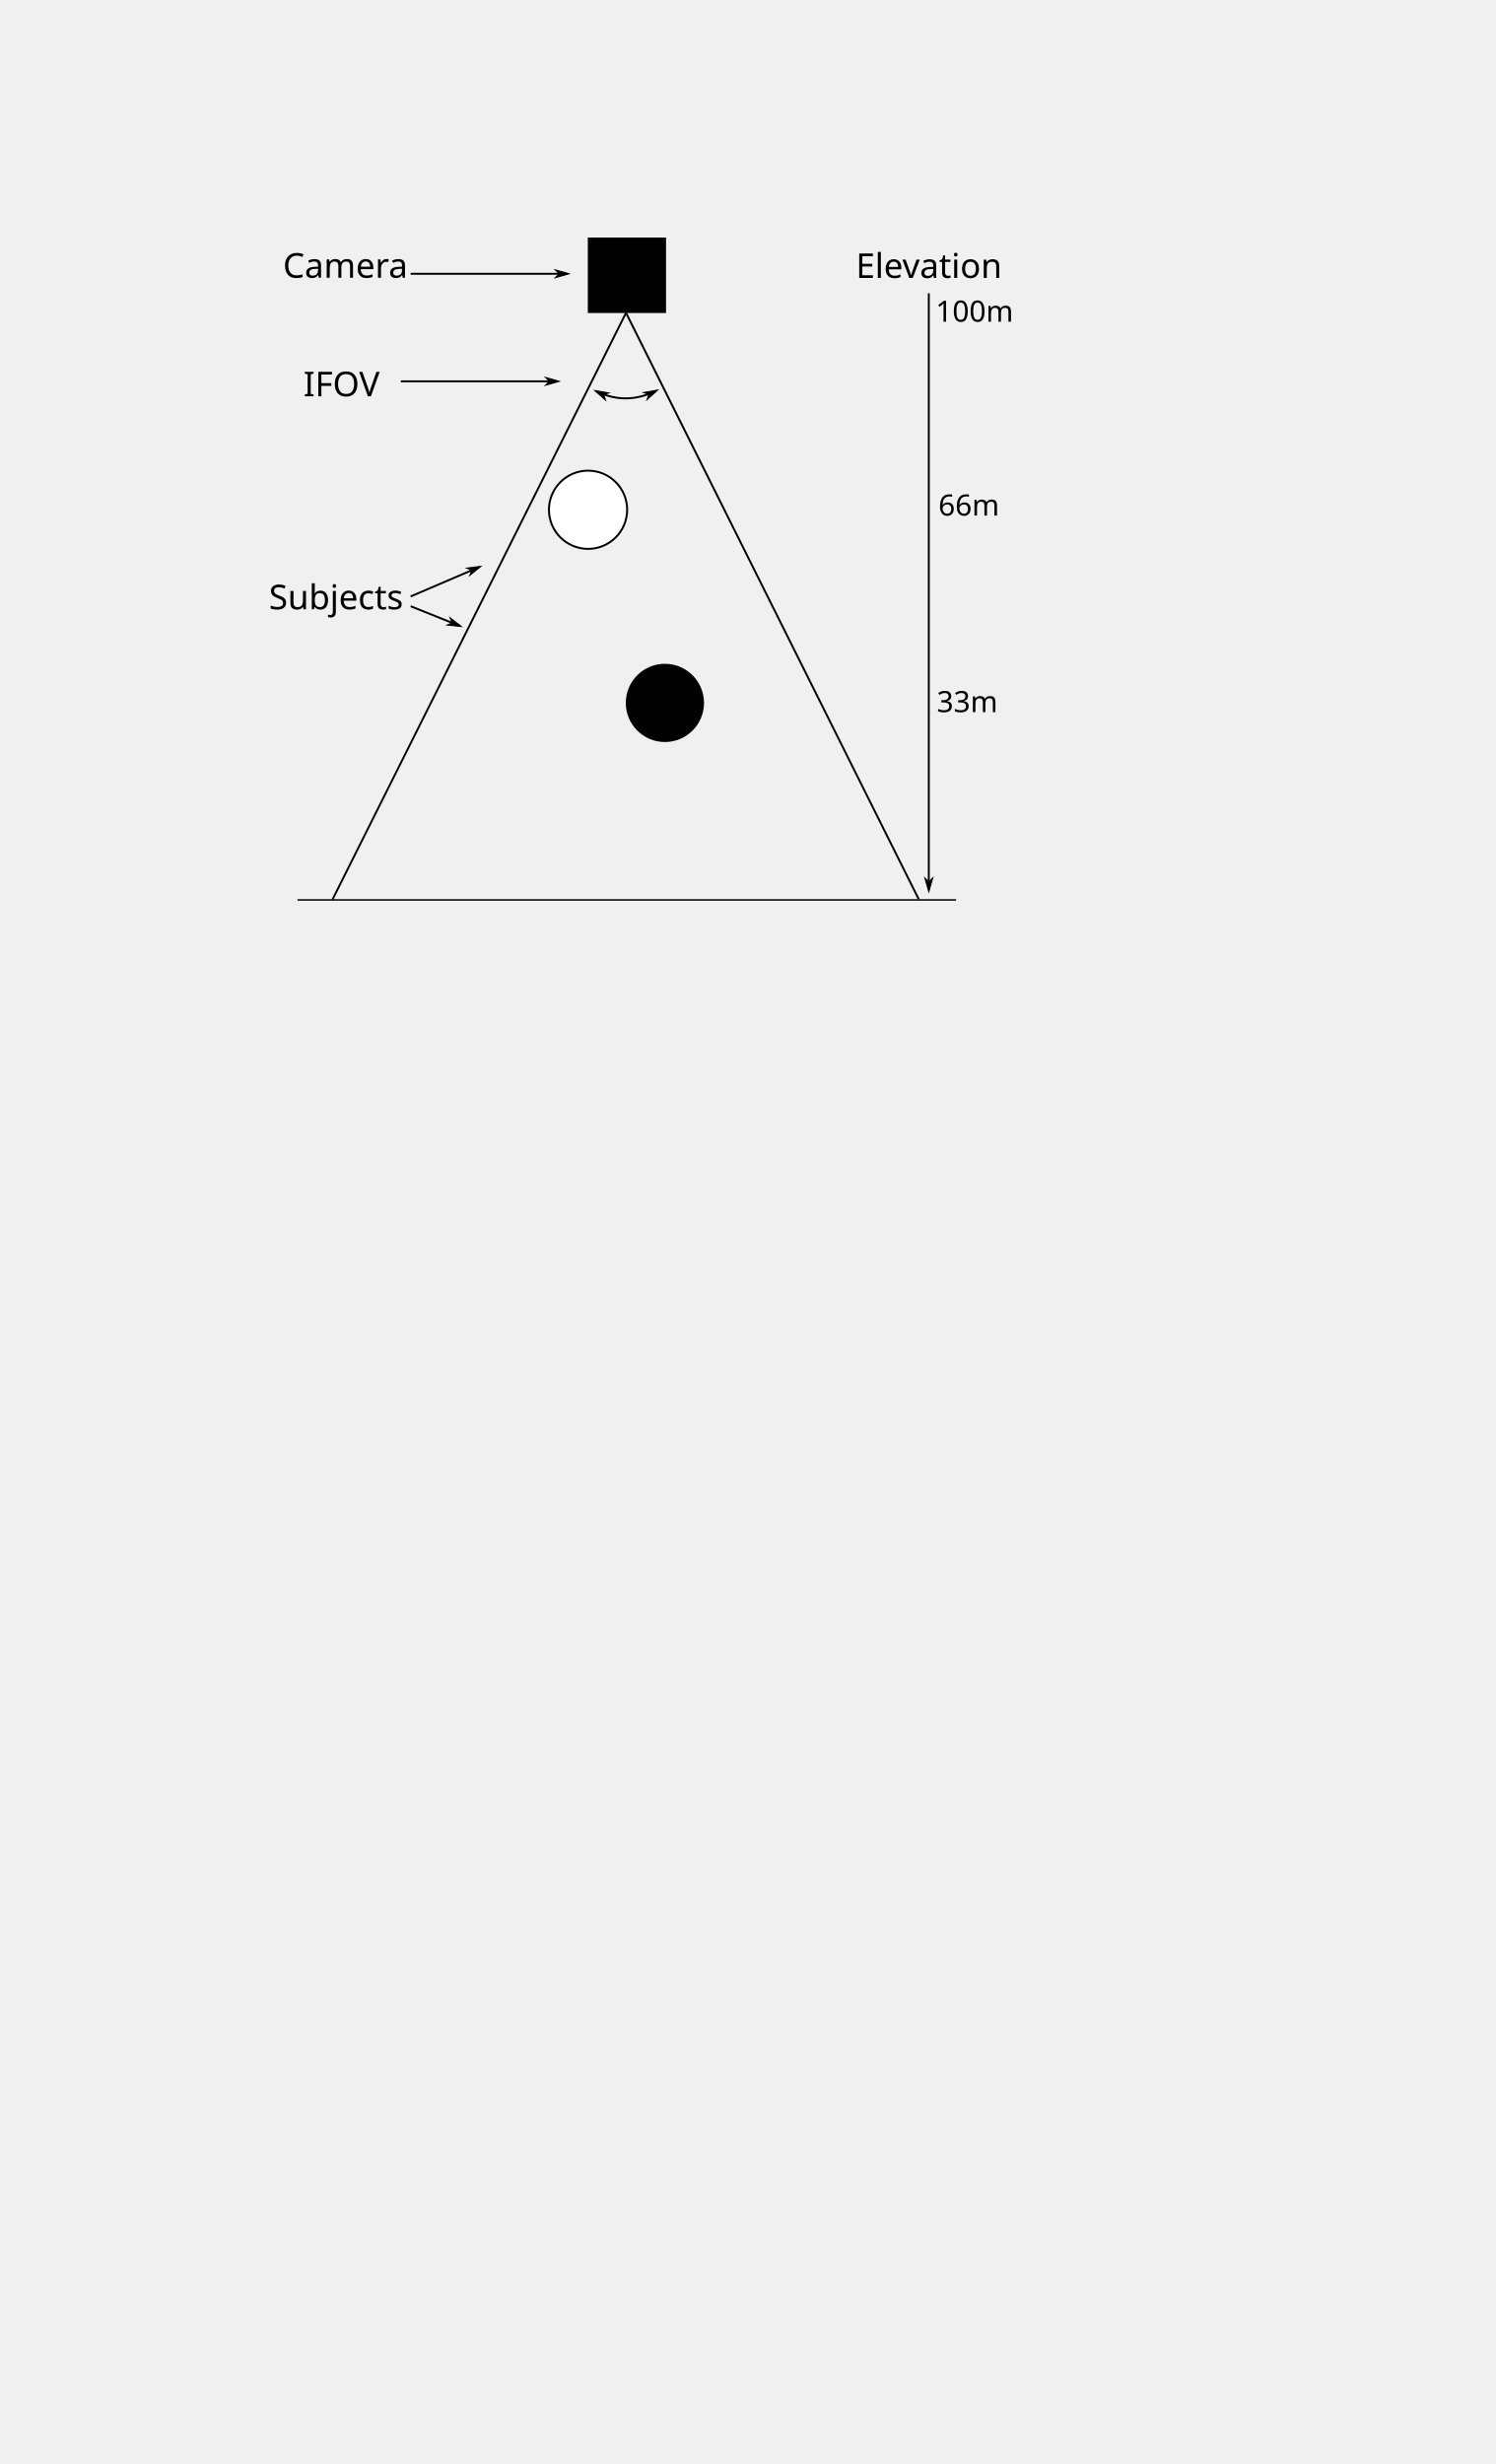
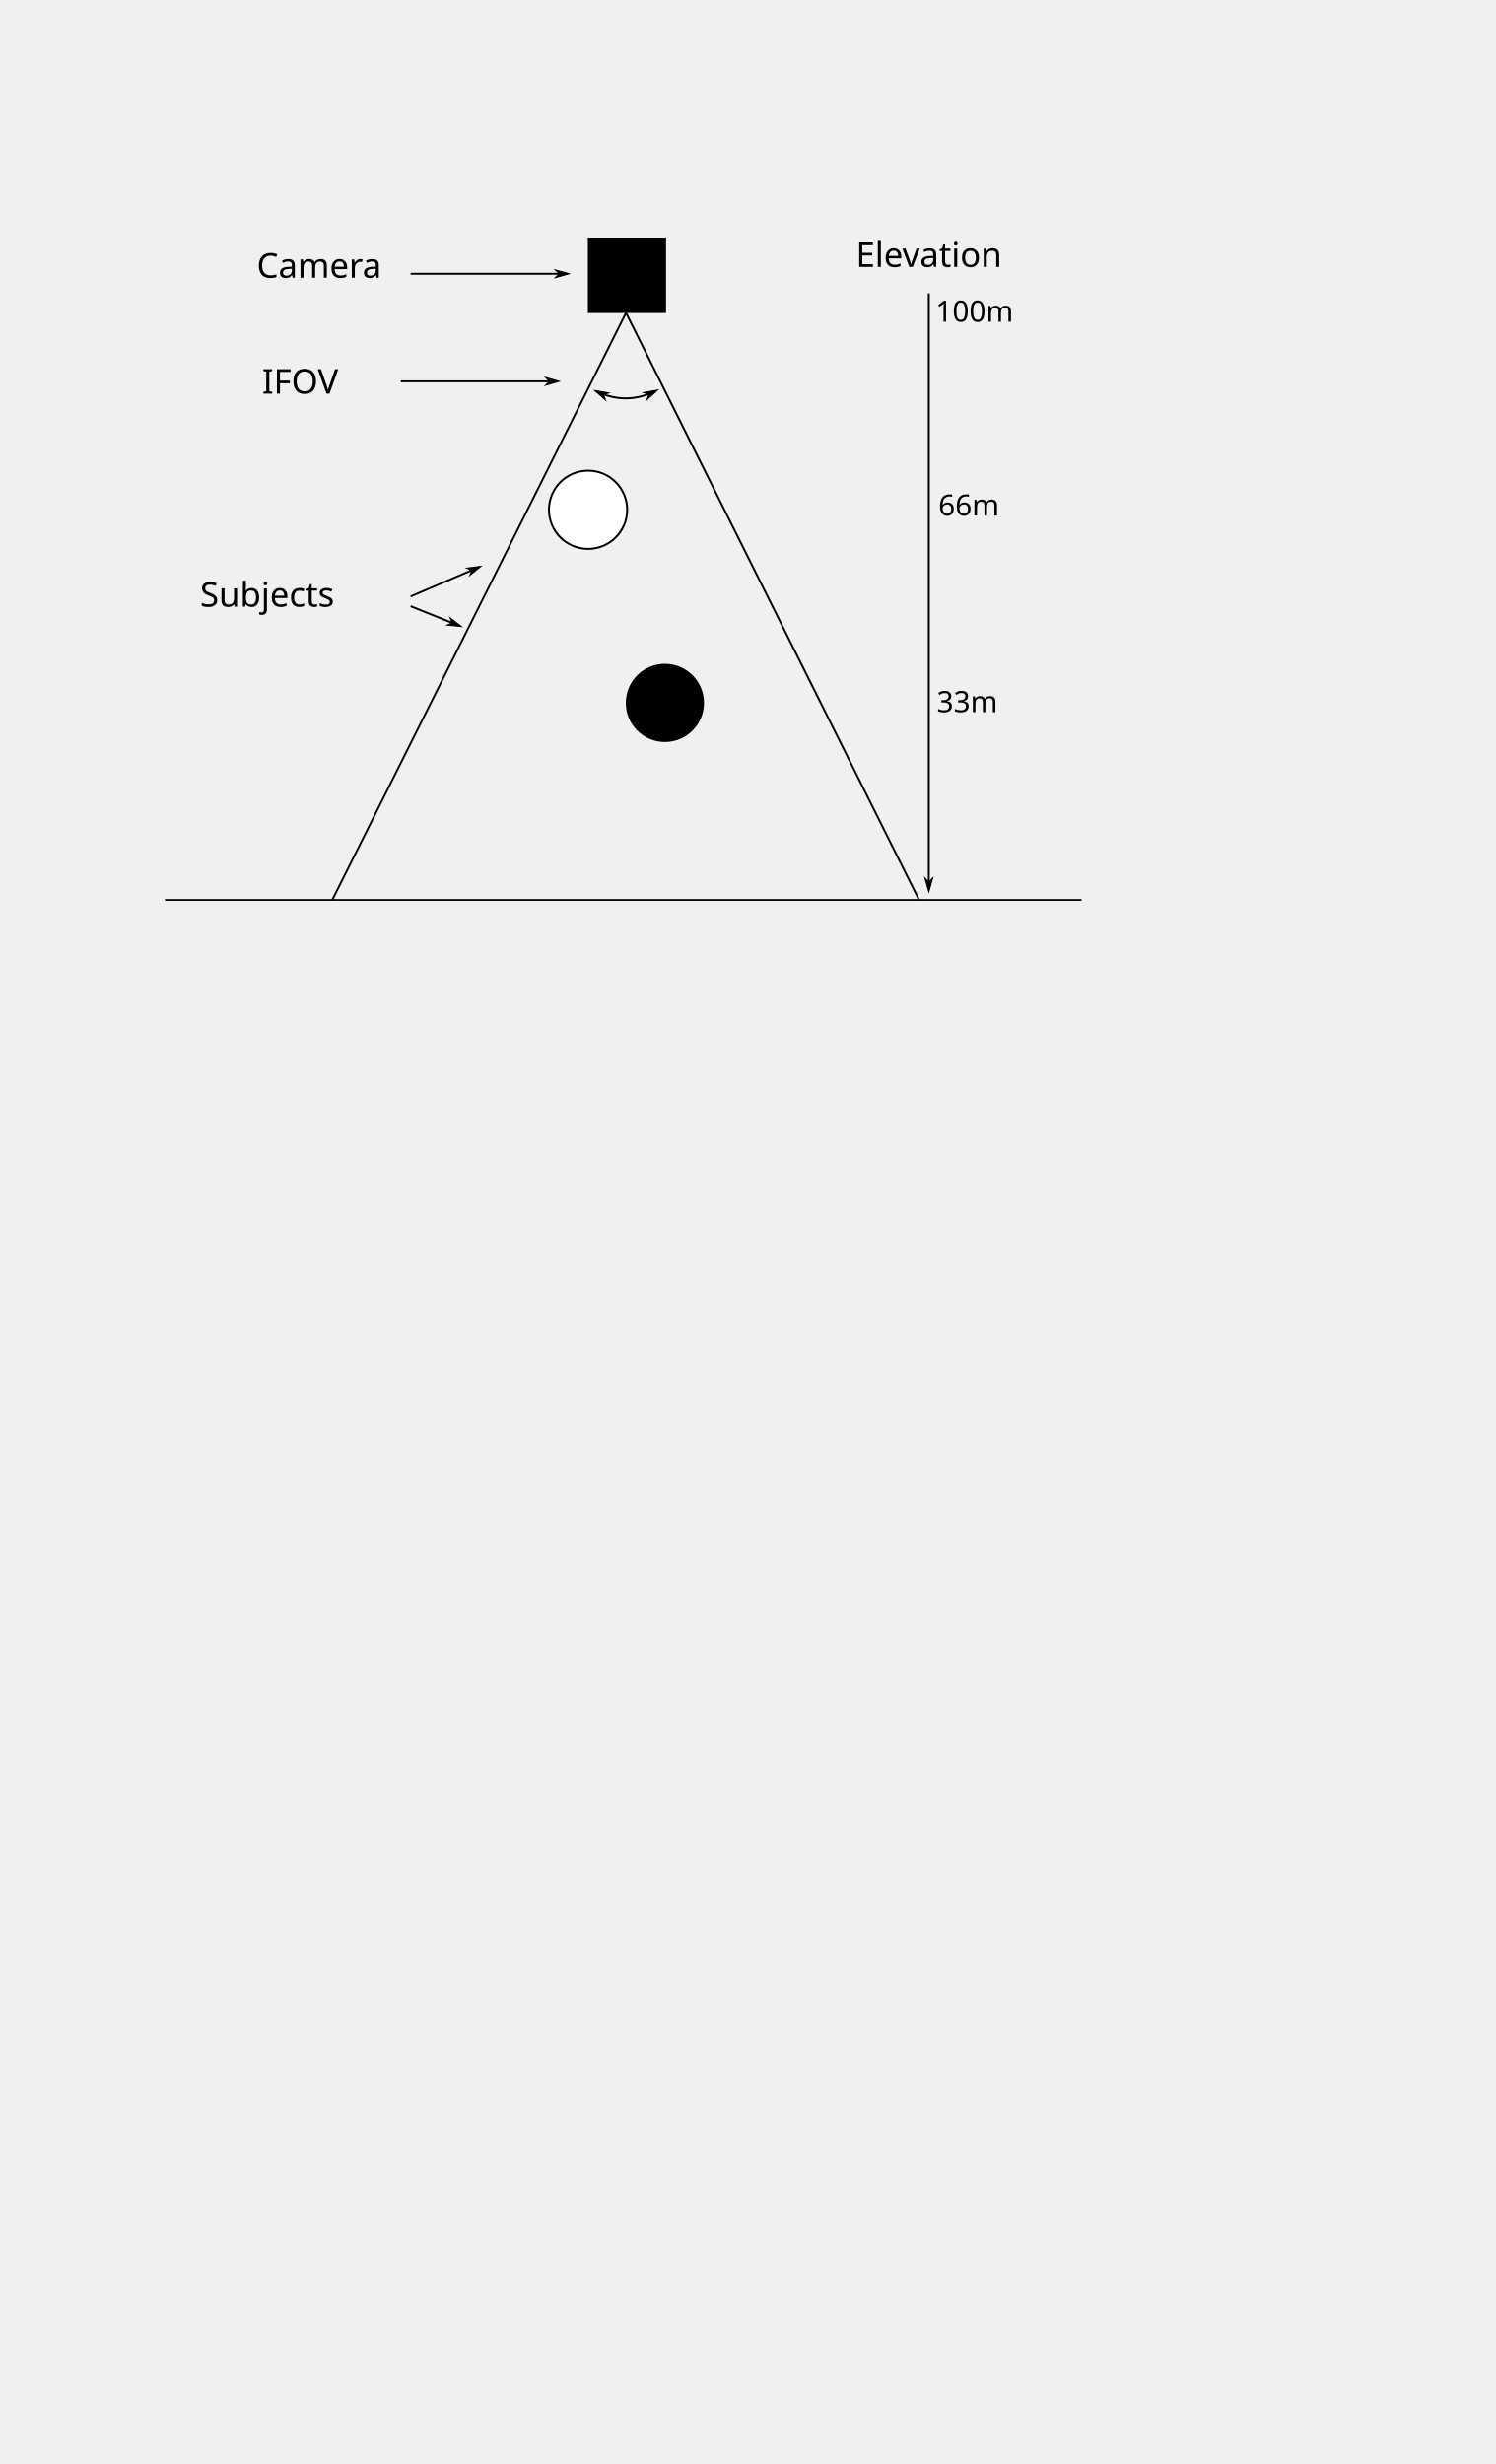
<svg xmlns="http://www.w3.org/2000/svg" width="8.5in" height="14in" viewBox="0 0 765 1260" id="svg2" version="1.1">
  <defs id="defs4">
    <marker orient="auto" refY="0.0" refX="0.0" id="marker8375" style="overflow:visible;">
      <path id="path8377" d="M 0.0,0.0 L 5.0,-5.0 L -12.5,0.0 L 5.0,5.0 L 0.0,0.0 z " style="fill-rule:evenodd;stroke:#000000;stroke-width:1pt;stroke-opacity:1;fill:#000000;fill-opacity:1" transform="scale(0.4) rotate(180) translate(10,0)" />
    </marker>
    <marker style="overflow:visible;" id="marker8317" refX="0.0" refY="0.0" orient="auto">
      <path transform="scale(0.4) rotate(180) translate(10,0)" style="fill-rule:evenodd;stroke:#000000;stroke-width:1pt;stroke-opacity:1;fill:#000000;fill-opacity:1" d="M 0.0,0.0 L 5.0,-5.0 L -12.5,0.0 L 5.0,5.0 L 0.0,0.0 z " id="path8319" />
    </marker>
    <marker orient="auto" refY="0.0" refX="0.0" id="marker8265" style="overflow:visible;">
      <path id="path8267" d="M 0.0,0.0 L 5.0,-5.0 L -12.5,0.0 L 5.0,5.0 L 0.0,0.0 z " style="fill-rule:evenodd;stroke:#000000;stroke-width:1pt;stroke-opacity:1;fill:#000000;fill-opacity:1" transform="scale(0.4) rotate(180) translate(10,0)" />
    </marker>
    <marker orient="auto" refY="0.0" refX="0.0" id="marker8225" style="overflow:visible;">
      <path id="path8227" d="M 0.0,0.0 L 5.0,-5.0 L -12.5,0.0 L 5.0,5.0 L 0.0,0.0 z " style="fill-rule:evenodd;stroke:#000000;stroke-width:1pt;stroke-opacity:1;fill:#000000;fill-opacity:1" transform="scale(0.4) rotate(180) translate(10,0)" />
    </marker>
    <marker orient="auto" refY="0.0" refX="0.0" id="marker8183" style="overflow:visible;">
      <path id="path8185" d="M 0.0,0.0 L 5.0,-5.0 L -12.5,0.0 L 5.0,5.0 L 0.0,0.0 z " style="fill-rule:evenodd;stroke:#000000;stroke-width:1pt;stroke-opacity:1;fill:#000000;fill-opacity:1" transform="scale(0.4) rotate(180) translate(10,0)" />
    </marker>
    <marker orient="auto" refY="0.0" refX="0.0" id="Arrow1Mend" style="overflow:visible;">
      <path id="path5782" d="M 0.0,0.0 L 5.0,-5.0 L -12.5,0.0 L 5.0,5.0 L 0.0,0.0 z " style="fill-rule:evenodd;stroke:#000000;stroke-width:1pt;stroke-opacity:1;fill:#000000;fill-opacity:1" transform="scale(0.4) rotate(180) translate(10,0)" />
    </marker>
    <marker orient="auto" refY="0.0" refX="0.0" id="Arrow1Mstart" style="overflow:visible">
      <path id="path5779" d="M 0.0,0.0 L 5.0,-5.0 L -12.5,0.0 L 5.0,5.0 L 0.0,0.0 z " style="fill-rule:evenodd;stroke:#000000;stroke-width:1pt;stroke-opacity:1;fill:#000000;fill-opacity:1" transform="scale(0.4) translate(10,0)" />
    </marker>
  </defs>
  <g id="layer1" transform="translate(0,207.6378)">
-     <path style="fill:#000000;fill-rule:evenodd;stroke:#000000;stroke-width:0.756px;stroke-linecap:butt;stroke-linejoin:miter;stroke-opacity:1" d="m 152.152,252.547 336.791,0" id="path3338" />
+     <path style="fill:#000000;fill-rule:evenodd;stroke:#000000;stroke-width:0.891px;stroke-linecap:butt;stroke-linejoin:miter;stroke-opacity:1" d="m 84.375,252.547 h 468.75" id="path3338" />
    <circle style="fill:#ffffff;fill-opacity:1;stroke:#000000;stroke-opacity:1" id="path3340" cx="300.736" cy="53.039" r="20" />
    <circle style="fill:#000000;fill-opacity:1" id="path3340-3" cx="340.04" cy="151.804" r="20" />
    <g id="g3376" transform="matrix(1.000026,0,0,0.9650314,160.6101,-20.90108)">
      <rect y="-67.638" x="140" height="40" width="40" id="rect3357" style="fill:#000000" />
      <path id="path3359" d="M 159.495,-27.638 9.432,283.147" style="fill:none;fill-rule:evenodd;stroke:#000000;stroke-width:1px;stroke-linecap:butt;stroke-linejoin:miter;stroke-opacity:1" />
      <path id="path3359-6" d="M 159.547,-27.721 309.205,282.949" style="fill:none;fill-rule:evenodd;stroke:#000000;stroke-width:1px;stroke-linecap:butt;stroke-linejoin:miter;stroke-opacity:1" />
    </g>
-     <text xml:space="preserve" style="font-style:normal;font-variant:normal;font-weight:normal;font-stretch:normal;font-size:40px;line-height:125%;font-family:'Bitstream Charter';-inkscape-font-specification:'Bitstream Charter';letter-spacing:0px;word-spacing:0px;fill:#000000;fill-opacity:1;stroke:none;stroke-width:1px;stroke-linecap:butt;stroke-linejoin:miter;stroke-opacity:1" x="478.487" y="-43.143" id="text5668">
-       <tspan id="tspan5670" x="478.487" y="-43.143" style="font-size:15px">100m</tspan>
+     <text xml:space="preserve" style="font-style:normal;font-variant:normal;font-weight:normal;font-stretch:normal;line-height:0%;font-family:'Bitstream Charter';-inkscape-font-specification:'Bitstream Charter';letter-spacing:0px;word-spacing:0px;fill:#000000;fill-opacity:1;stroke:none;stroke-width:1px;stroke-linecap:butt;stroke-linejoin:miter;stroke-opacity:1" x="478.487" y="-43.143" id="text5668">
+       <tspan id="tspan5670" x="478.487" y="-43.143" style="font-size:15px;line-height:1.25">100m</tspan>
    </text>
-     <text xml:space="preserve" style="font-style:normal;font-variant:normal;font-weight:normal;font-stretch:normal;font-size:40px;line-height:125%;font-family:Saab;-inkscape-font-specification:Saab;letter-spacing:0px;word-spacing:0px;fill:#000000;fill-opacity:1;stroke:none;stroke-width:1px;stroke-linecap:butt;stroke-linejoin:miter;stroke-opacity:1" x="479.901" y="55.999" id="text5672">
-       <tspan id="tspan5674" x="479.901" y="55.999" style="font-style:normal;font-variant:normal;font-weight:normal;font-stretch:normal;font-size:15px;font-family:'Bitstream Charter';-inkscape-font-specification:'Bitstream Charter'">66m</tspan>
+     <text xml:space="preserve" style="font-style:normal;font-variant:normal;font-weight:normal;font-stretch:normal;line-height:0%;font-family:Saab;-inkscape-font-specification:Saab;letter-spacing:0px;word-spacing:0px;fill:#000000;fill-opacity:1;stroke:none;stroke-width:1px;stroke-linecap:butt;stroke-linejoin:miter;stroke-opacity:1" x="479.901" y="55.999" id="text5672">
+       <tspan id="tspan5674" x="479.901" y="55.999" style="font-style:normal;font-variant:normal;font-weight:normal;font-stretch:normal;font-size:15px;line-height:1.25;font-family:'Bitstream Charter';-inkscape-font-specification:'Bitstream Charter'">66m</tspan>
    </text>
-     <text xml:space="preserve" style="font-style:normal;font-weight:normal;font-size:40px;line-height:125%;font-family:sans-serif;letter-spacing:0px;word-spacing:0px;fill:#000000;fill-opacity:1;stroke:none;stroke-width:1px;stroke-linecap:butt;stroke-linejoin:miter;stroke-opacity:1" x="479.091" y="156.504" id="text5676">
-       <tspan id="tspan5678" x="479.091" y="156.504" style="font-style:normal;font-variant:normal;font-weight:normal;font-stretch:normal;font-size:15px;font-family:'Bitstream Charter';-inkscape-font-specification:'Bitstream Charter'">33m</tspan>
+     <text xml:space="preserve" style="font-style:normal;font-weight:normal;line-height:0%;font-family:sans-serif;letter-spacing:0px;word-spacing:0px;fill:#000000;fill-opacity:1;stroke:none;stroke-width:1px;stroke-linecap:butt;stroke-linejoin:miter;stroke-opacity:1" x="479.091" y="156.504" id="text5676">
+       <tspan id="tspan5678" x="479.091" y="156.504" style="font-style:normal;font-variant:normal;font-weight:normal;font-stretch:normal;font-size:15px;line-height:1.25;font-family:'Bitstream Charter';-inkscape-font-specification:'Bitstream Charter'">33m</tspan>
    </text>
-     <text xml:space="preserve" style="font-style:normal;font-variant:normal;font-weight:normal;font-stretch:normal;font-size:17.5px;line-height:125%;font-family:'Bitstream Charter';-inkscape-font-specification:'Bitstream Charter';letter-spacing:0px;word-spacing:0px;fill:#000000;fill-opacity:1;stroke:none;stroke-width:1px;stroke-linecap:butt;stroke-linejoin:miter;stroke-opacity:1" x="144.713" y="-65.623" id="text5747">
-       <tspan id="tspan5749" x="144.713" y="-65.623">Camera</tspan>
+     <text xml:space="preserve" style="font-style:normal;font-variant:normal;font-weight:normal;font-stretch:normal;line-height:0%;font-family:'Bitstream Charter';-inkscape-font-specification:'Bitstream Charter';letter-spacing:0px;word-spacing:0px;fill:#000000;fill-opacity:1;stroke:none;stroke-width:1px;stroke-linecap:butt;stroke-linejoin:miter;stroke-opacity:1" x="131.32" y="-65.623" id="text5747">
+       <tspan id="tspan5749" x="131.32" y="-65.623" style="font-size:17.5px;line-height:1.25">Camera</tspan>
    </text>
-     <text xml:space="preserve" style="font-style:normal;font-weight:normal;font-size:30px;line-height:125%;font-family:sans-serif;letter-spacing:0px;word-spacing:0px;fill:#000000;fill-opacity:1;stroke:none;stroke-width:1px;stroke-linecap:butt;stroke-linejoin:miter;stroke-opacity:1" x="137.541" y="103.928" id="text5751">
-       <tspan id="tspan5753" x="137.541" y="103.928" style="font-style:normal;font-variant:normal;font-weight:normal;font-stretch:normal;font-size:17.5px;font-family:'Bitstream Charter';-inkscape-font-specification:'Bitstream Charter'">Subjects</tspan>
+     <text xml:space="preserve" style="font-style:normal;font-weight:normal;line-height:0%;font-family:sans-serif;text-align:end;letter-spacing:0px;word-spacing:0px;text-anchor:end;fill:#000000;fill-opacity:1;stroke:none;stroke-width:1px;stroke-linecap:butt;stroke-linejoin:miter;stroke-opacity:1" x="186.572" y="102.589" id="text5751">
+       <tspan id="tspan5753" x="186.572" y="102.589" style="font-style:normal;font-variant:normal;font-weight:normal;font-stretch:normal;font-size:17.5px;line-height:1.25;font-family:'Bitstream Charter';-inkscape-font-specification:'Bitstream Charter';text-align:end;text-anchor:end">Subjects</tspan>
    </text>
-     <text xml:space="preserve" style="font-style:normal;font-weight:normal;font-size:30px;line-height:125%;font-family:sans-serif;letter-spacing:0px;word-spacing:0px;fill:#000000;fill-opacity:1;stroke:none;stroke-width:1px;stroke-linecap:butt;stroke-linejoin:miter;stroke-opacity:1" x="155.157" y="-5.013" id="text5755">
-       <tspan id="tspan5757" x="155.157" y="-5.013" style="font-style:normal;font-variant:normal;font-weight:normal;font-stretch:normal;font-size:17.5px;font-family:'Bitstream Charter';-inkscape-font-specification:'Bitstream Charter'">IFOV</tspan>
+     <text xml:space="preserve" style="font-style:normal;font-weight:normal;line-height:0%;font-family:sans-serif;text-align:end;letter-spacing:0px;word-spacing:0px;text-anchor:end;fill:#000000;fill-opacity:1;stroke:none;stroke-width:1px;stroke-linecap:butt;stroke-linejoin:miter;stroke-opacity:1" x="188.593" y="-6.353" id="text5755">
+       <tspan id="tspan5757" x="188.593" y="-6.353" style="font-style:normal;font-variant:normal;font-weight:normal;font-stretch:normal;font-size:17.5px;line-height:1.25;font-family:'Bitstream Charter';-inkscape-font-specification:'Bitstream Charter';text-align:end;text-anchor:end">IFOV</tspan>
    </text>
-     <text xml:space="preserve" style="font-style:normal;font-weight:normal;font-size:30px;line-height:125%;font-family:sans-serif;letter-spacing:0px;word-spacing:0px;fill:#000000;fill-opacity:1;stroke:none;stroke-width:1px;stroke-linecap:butt;stroke-linejoin:miter;stroke-opacity:1" x="437.718" y="-65.521" id="text5759">
-       <tspan id="tspan5761" x="437.718" y="-65.521" style="font-style:normal;font-variant:normal;font-weight:normal;font-stretch:normal;font-size:17.5px;font-family:'Bitstream Charter';-inkscape-font-specification:'Bitstream Charter'">Elevation</tspan>
+     <text xml:space="preserve" style="font-style:normal;font-weight:normal;line-height:0%;font-family:sans-serif;letter-spacing:0px;word-spacing:0px;fill:#000000;fill-opacity:1;stroke:none;stroke-width:1px;stroke-linecap:butt;stroke-linejoin:miter;stroke-opacity:1" x="437.718" y="-71.146" id="text5759">
+       <tspan id="tspan5761" x="437.718" y="-71.146" style="font-style:normal;font-variant:normal;font-weight:normal;font-stretch:normal;font-size:17.5px;line-height:1.25;font-family:'Bitstream Charter';-inkscape-font-specification:'Bitstream Charter'">Elevation</tspan>
    </text>
    <path style="fill:none;fill-rule:evenodd;stroke:#000000;stroke-width:1px;stroke-linecap:butt;stroke-linejoin:miter;stroke-opacity:1;marker-start:url(#Arrow1Mstart);marker-end:url(#Arrow1Mend)" d="M 305.076,-7.486 C 315,-2.764 325,-2.638 335.43,-7.738" id="path5767" />
    <path style="fill:none;fill-rule:evenodd;stroke:#000000;stroke-width:1px;stroke-linecap:butt;stroke-linejoin:miter;stroke-opacity:1;marker-end:url(#marker8183)" d="m 475,-57.638 0,305" id="path8181" />
    <path style="fill:none;fill-rule:evenodd;stroke:#000000;stroke-width:1px;stroke-linecap:butt;stroke-linejoin:miter;stroke-opacity:1;marker-end:url(#marker8375)" d="m 210,-67.638 80,0" id="path8217" />
    <path style="fill:none;fill-rule:evenodd;stroke:#000000;stroke-width:1px;stroke-linecap:butt;stroke-linejoin:miter;stroke-opacity:1;marker-end:url(#marker8317)" d="m 205,-12.638 80,0" id="path8219" />
    <path style="fill:none;fill-rule:evenodd;stroke:#000000;stroke-width:1px;stroke-linecap:butt;stroke-linejoin:miter;stroke-opacity:1;marker-end:url(#marker8265)" d="m 210,97.362 35,-15" id="path8221" />
    <path style="fill:none;fill-rule:evenodd;stroke:#000000;stroke-width:1px;stroke-linecap:butt;stroke-linejoin:miter;stroke-opacity:1;marker-end:url(#marker8225)" d="m 210,102.362 25,10" id="path8223" />
  </g>
</svg>
